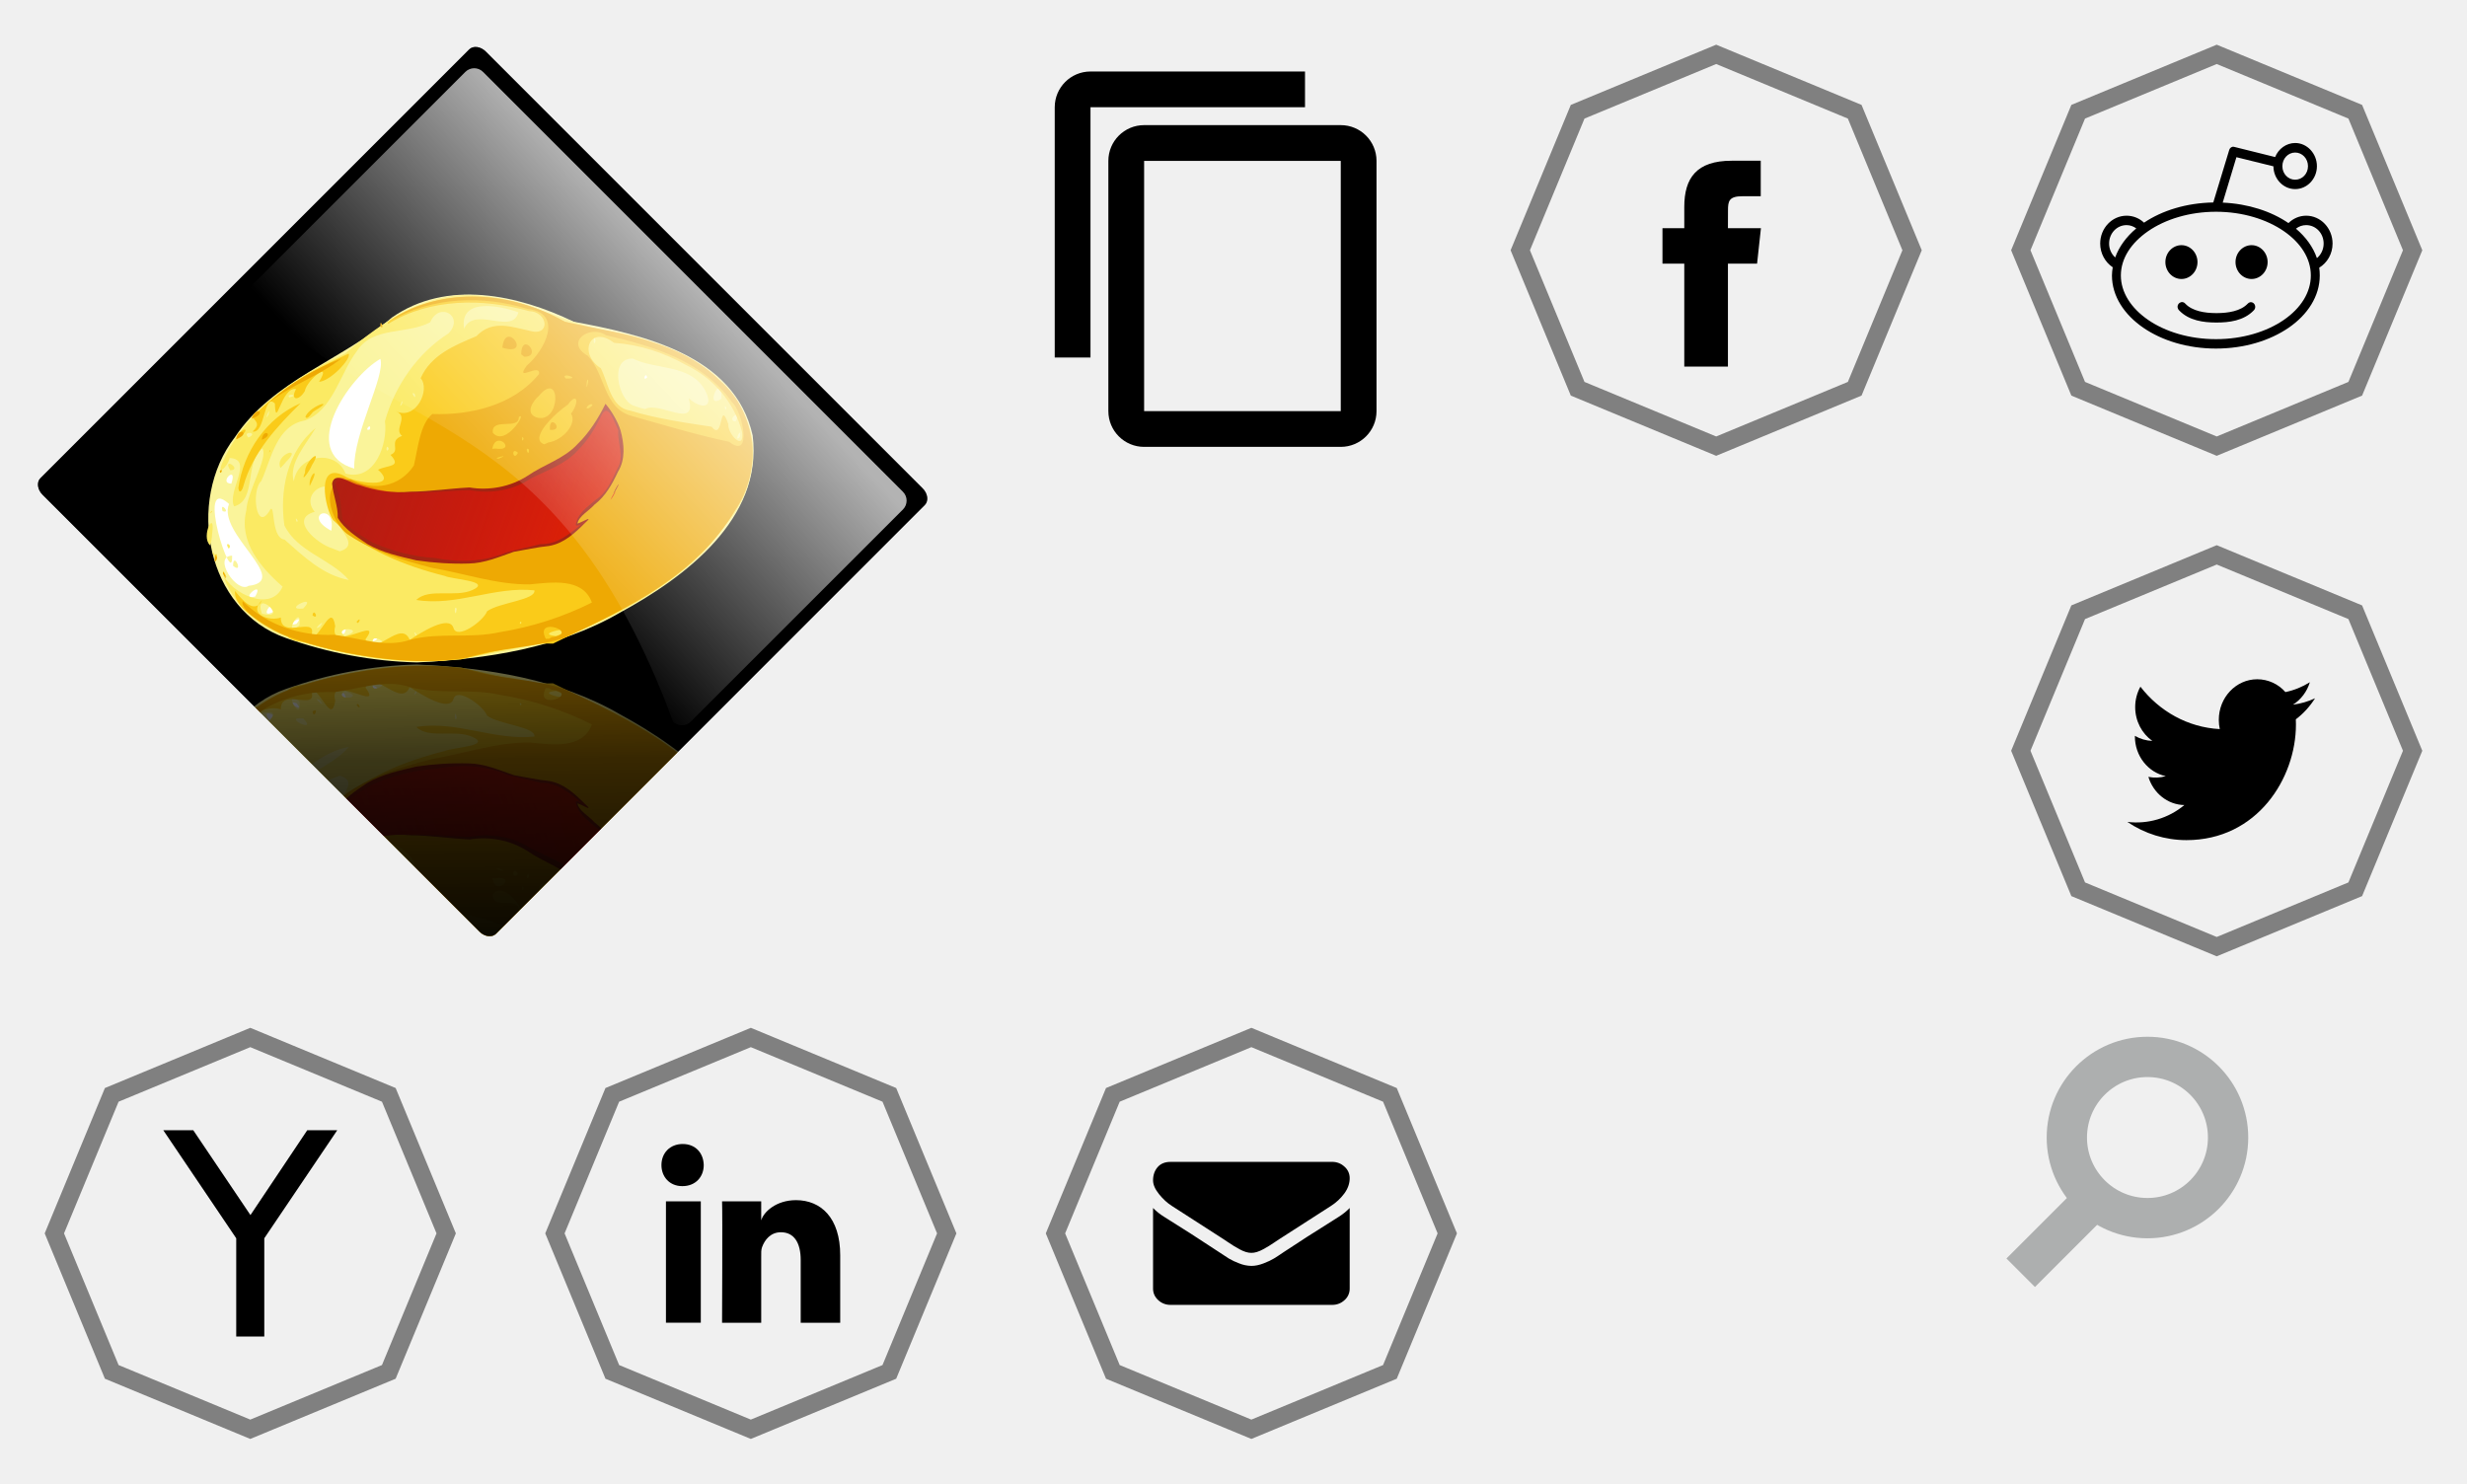
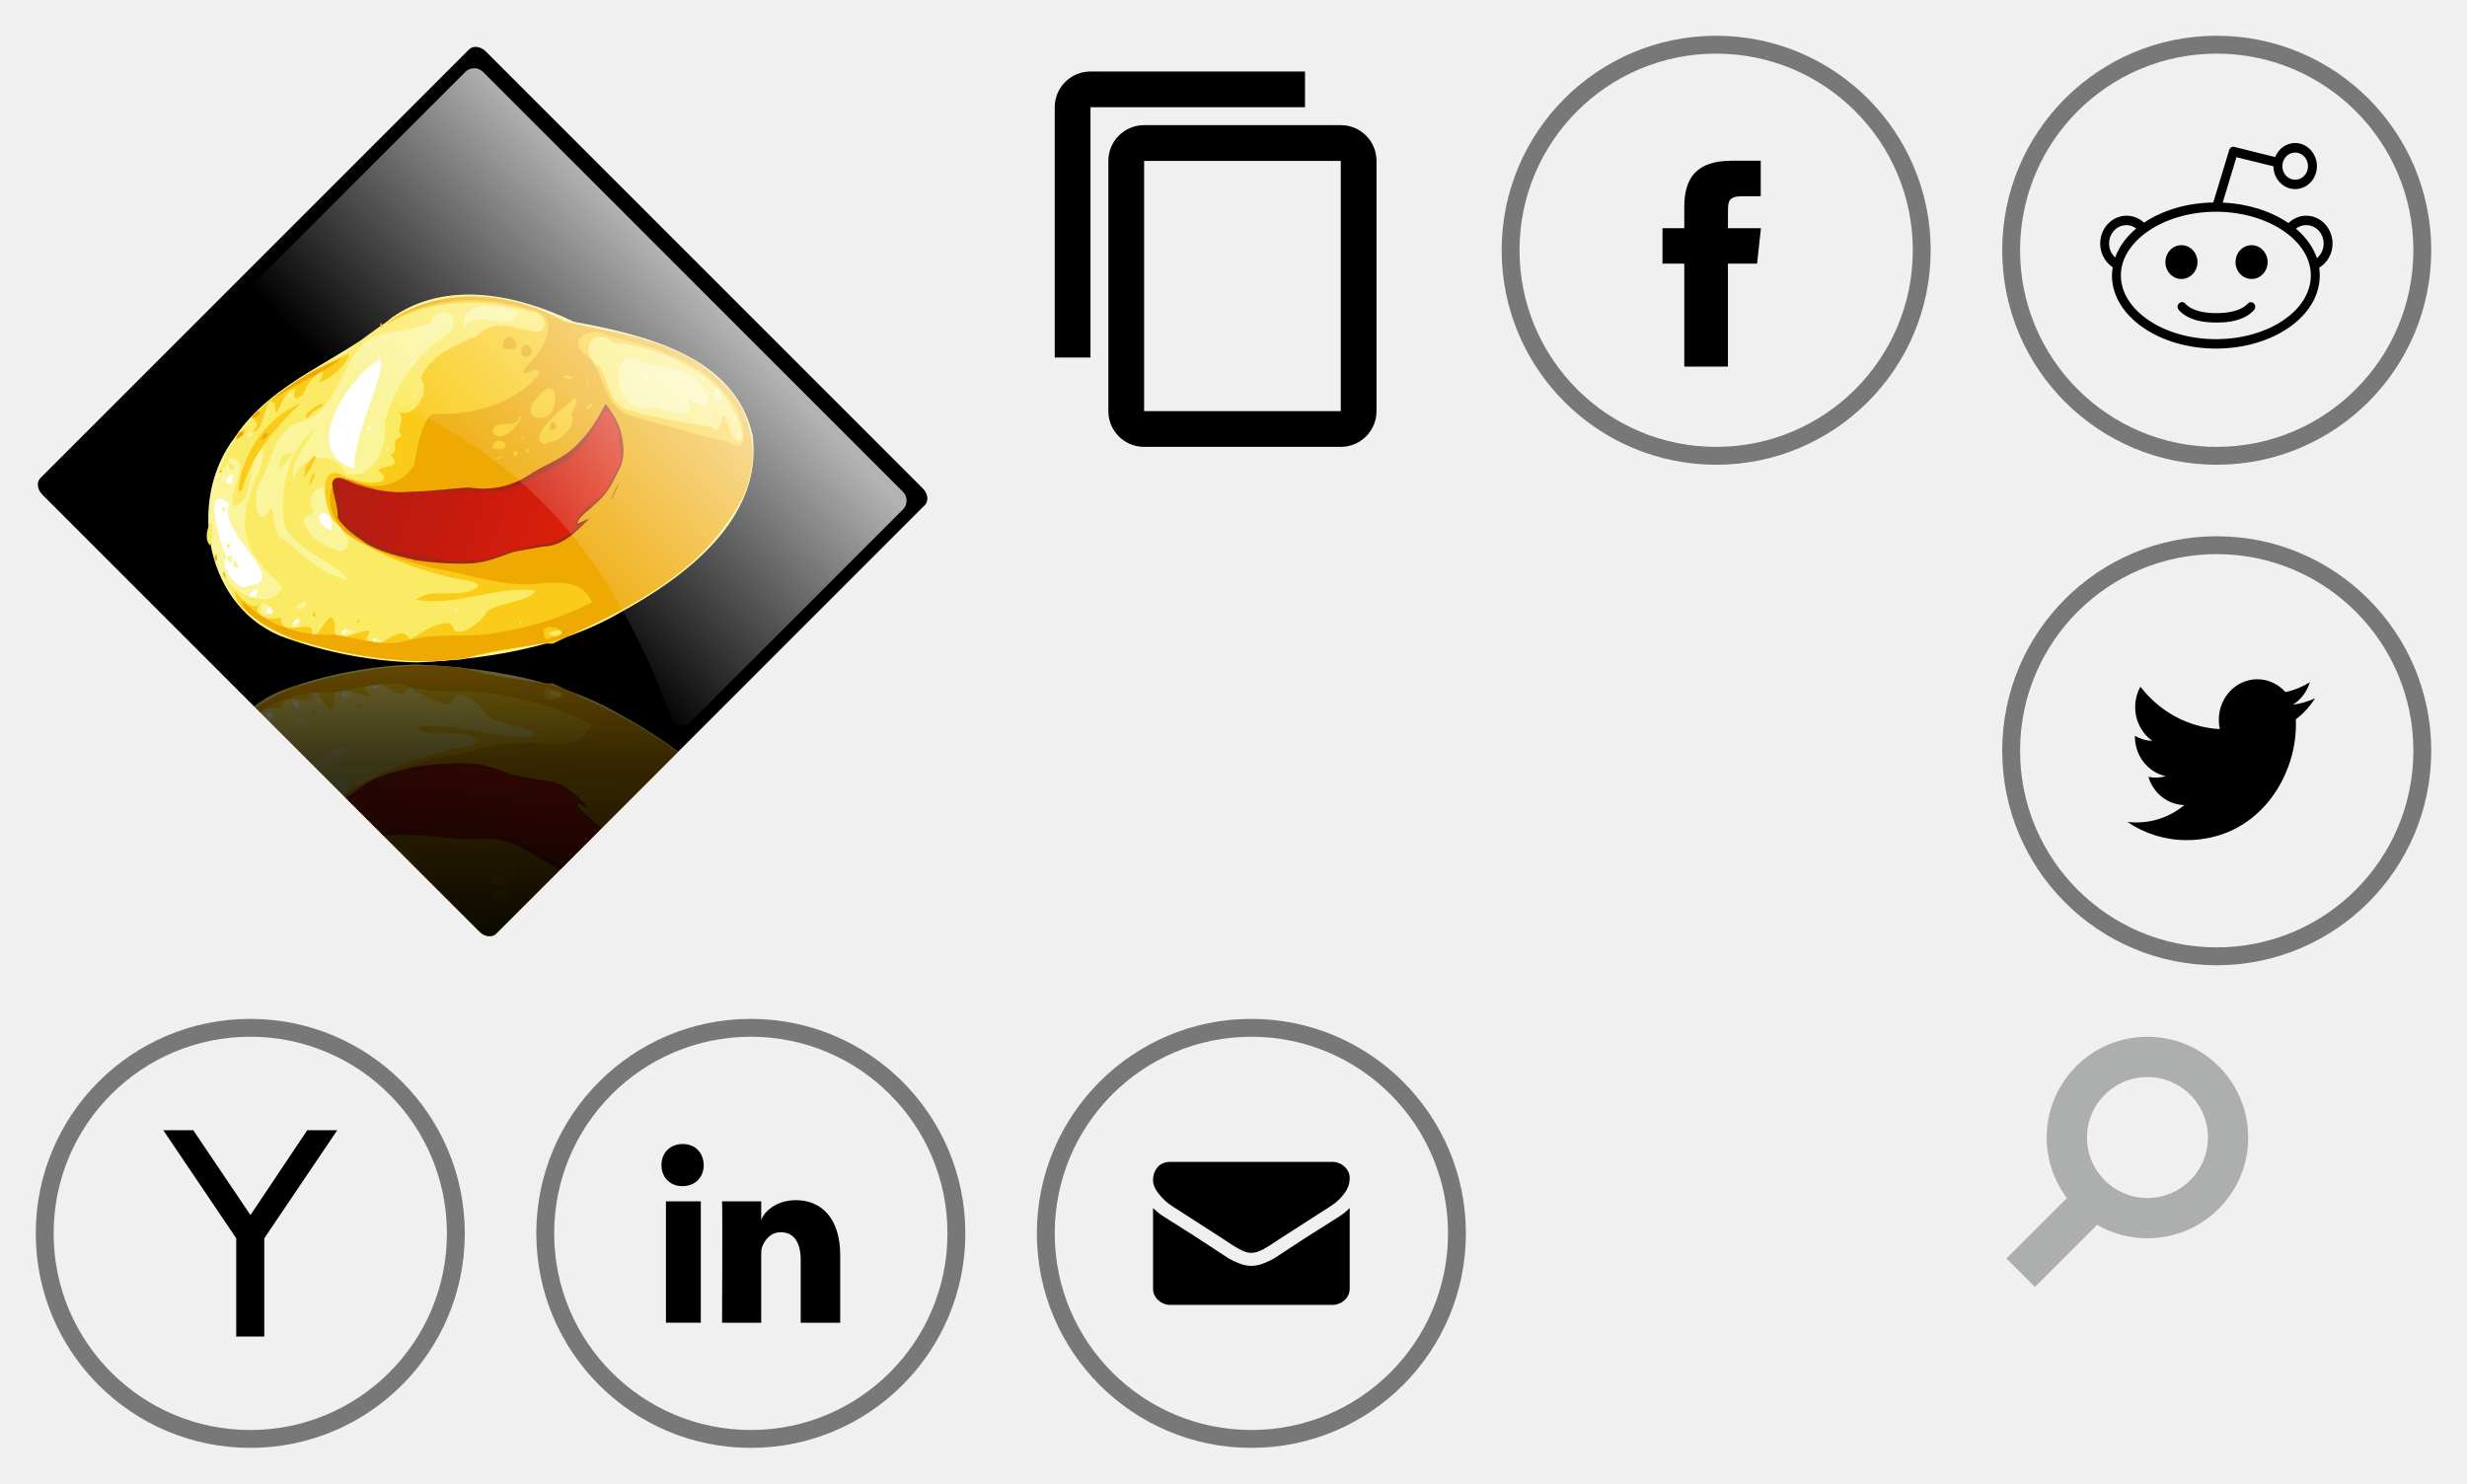
<svg xmlns="http://www.w3.org/2000/svg" xmlns:xlink="http://www.w3.org/1999/xlink" width="138" height="83" viewBox="0 0 138 83">
  <svg height="29" width="28" viewBox="-2 -2 28 29" id="copy" x="54">
    <path d="M0-23h48v48H0z" fill="none" />
    <path d="M17 2H5a2 2 0 0 0-2 2v14h2V4h12zm2 3H8a2 2 0 0 0-2 2v14a2 2 0 0 0 2 2h11a2 2 0 0 0 2-2V7a2 2 0 0 0-2-2zm0 16H8V7h11z" />
  </svg>
  <svg width="28" height="28" viewBox="-2 -2 28 28" id="facebook" x="82">
    <path d="M12.658 18.51h-2.442v-5.76h-1.22v-1.984h1.22V9.574c0-1.618.689-2.582 2.647-2.582h1.63v1.986h-1.019c-.762 0-.813.277-.813.795l-.003.993h1.846l-.216 1.984h-1.63v5.76z" fill-rule="evenodd" />
-     <path d="M22.959 12l-3.21 7.749L12 22.959l-7.749-3.21L1.041 12l3.21-7.749L12 1.041l7.749 3.21z" style="font-variation-settings:normal" color="#000" overflow="visible" stroke="gray" fill="none" />
+     <circle style="isolation:auto;mix-blend-mode:normal;solid-color:#000;solid-opacity:1;marker:none" cx="12" cy="12" r="11.5" color="#000" overflow="visible" opacity=".499" fill="none" stroke="#000" />
  </svg>
  <svg width="28" height="28" viewBox="-2 -2 28 28" id="hackernews" y="55">
    <path d="M7.133 6.228H8.81l3.2 4.748 3.178-4.748h1.678l-4.082 6.046v5.498h-1.57v-5.498z" style="-inkscape-font-specification:MetaPlusNormal-Roman" font-weight="500" font-size="21.537" font-family="MetaPlusNormal-" />
-     <path style="font-variation-settings:normal" d="M22.959 12l-3.21 7.749L12 22.959l-7.749-3.21L1.041 12l3.21-7.749L12 1.041l7.749 3.21z" color="#000" overflow="visible" stroke="gray" fill="none" />
+     <circle style="isolation:auto;mix-blend-mode:normal;solid-color:#000;solid-opacity:1;marker:none" cx="12" cy="12" r="11.5" color="#000" overflow="visible" opacity=".499" fill="none" stroke="#000" />
  </svg>
  <svg height="28" width="28" viewBox="-2 -2 28 28" id="linkedin" x="28" y="55">
    <path d="M7.252 10.207h1.95v6.792h-1.95zm.925-.85h-.014C7.457 9.357 7 8.837 7 8.18 7 7.509 7.471 7 8.19 7c.72 0 1.162.508 1.176 1.178 0 .658-.456 1.179-1.189 1.179zM17 17h-2.21v-3.516c0-.92-.346-1.547-1.106-1.547-.582 0-.905.423-1.055.832-.057.146-.048.35-.048.555V17h-2.19s.029-6.227 0-6.793h2.19v1.066c.13-.466.829-1.132 1.945-1.132 1.386 0 2.474.978 2.474 3.081z" fill-rule="evenodd" />
-     <path style="font-variation-settings:normal" d="M22.959 12l-3.21 7.749L12 22.959l-7.749-3.21L1.041 12l3.21-7.749L12 1.041l7.749 3.21z" color="#000" overflow="visible" stroke="gray" fill="none" />
+     <circle style="isolation:auto;mix-blend-mode:normal;solid-color:#000;solid-opacity:1;marker:none" cx="12" cy="12" r="11.5" color="#000" overflow="visible" opacity=".499" fill="none" stroke="#000" />
  </svg>
  <svg height="28" width="28" viewBox="-2 -2 28 28" id="mail" x="56" y="55">
    <path d="M7.556 10.466l1.258.81c.7.448 1.236.794 1.608 1.036l.261.174c.133.089.244.16.332.216.088.055.194.116.319.184.125.068.242.12.353.154.11.034.213.05.307.05h.012c.094 0 .197-.016.307-.05a1.93 1.93 0 0 0 .353-.154 6.552 6.552 0 0 0 .65-.4l.262-.174 2.872-1.846c.3-.193.549-.426.75-.699.2-.273.3-.559.3-.858a.84.84 0 0 0-.292-.642.988.988 0 0 0-.69-.267H7.482c-.315 0-.557.098-.727.295-.17.197-.255.444-.255.74 0 .238.113.496.338.775.225.278.464.497.718.656zm9.33.608c-1.342.84-2.361 1.494-3.057 1.96-.233.16-.422.283-.568.372-.145.09-.338.18-.58.273-.241.093-.466.14-.675.14h-.012a1.89 1.89 0 0 1-.675-.14 3.62 3.62 0 0 1-.58-.273 14.496 14.496 0 0 1-.568-.372 123.51 123.51 0 0 0-3.051-1.96 3.198 3.198 0 0 1-.62-.494v4.51c0 .25.096.465.288.643a.985.985 0 0 0 .694.267h9.036c.27 0 .501-.089.694-.267a.844.844 0 0 0 .288-.642V10.58c-.176.181-.38.346-.614.494z" fill-rule="evenodd" />
-     <path style="font-variation-settings:normal" d="M22.959 12l-3.21 7.749L12 22.959l-7.749-3.21L1.041 12l3.21-7.749L12 1.041l7.749 3.21z" color="#000" overflow="visible" stroke="gray" fill="none" />
+     <circle style="isolation:auto;mix-blend-mode:normal;solid-color:#000;solid-opacity:1;marker:none" cx="12" cy="12" r="11.5" color="#000" overflow="visible" opacity=".499" fill="none" stroke="#000" />
  </svg>
  <svg height="28" width="28" viewBox="-2 -2 28 28" id="reddit" x="110">
    <path d="M10.04 14.898a.196.196 0 0 0-.028.008.263.263 0 0 0-.197.31c.01.053.036.102.074.14.56.591 1.395.685 2.062.687h.051c.671 0 1.51-.09 2.077-.687a.274.274 0 0 0 .004-.372.24.24 0 0 0-.206-.078.248.248 0 0 0-.145.084c-.395.416-1.09.523-1.708.526h-.029a.09.09 0 0 0-.014 0h-.037c-.615-.003-1.308-.111-1.7-.526a.244.244 0 0 0-.203-.092zm3.91-3.182c-.495 0-.899.425-.899.946 0 .521.404.946.898.946s.898-.425.898-.946c0-.52-.404-.946-.898-.946zm-3.924 0c-.494 0-.898.425-.898.946 0 .521.404.946.898.946s.898-.425.898-.946c0-.521-.404-.946-.898-.946zm6.978-1.122c.543 0 .977.457.977 1.03 0 .333-.148.627-.376.817-.212-.621-.624-1.183-1.173-1.648a.913.913 0 0 1 .572-.199zm-10.047 0c.205 0 .387.071.543.184-.547.458-.96 1.013-1.18 1.625a1.045 1.045 0 0 1-.34-.779c0-.573.434-1.03.977-1.03zm5.002-.748c1.492 0 2.835.425 3.793 1.084.958.66 1.512 1.532 1.512 2.48s-.554 1.83-1.512 2.488c-.958.659-2.301 1.076-3.793 1.076s-2.836-.417-3.793-1.076c-.958-.659-1.528-1.54-1.528-2.488s.57-1.82 1.528-2.48c.957-.659 2.3-1.084 3.793-1.084zm4.43-3.312c.399 0 .716.342.716.763 0 .422-.317.756-.717.756-.4 0-.716-.334-.716-.756 0-.421.316-.763.716-.763zm0-.534c-.5 0-.936.326-1.122.786l-2.273-.565a.254.254 0 0 0-.08-.015.254.254 0 0 0-.217.191l-.89 2.93c-1.498.027-2.856.445-3.873 1.13a1.42 1.42 0 0 0-.977-.39c-.813 0-1.476.7-1.476 1.557 0 .557.283 1.05.702 1.328a2.93 2.93 0 0 0-.044.458c0 1.166.696 2.197 1.752 2.923 1.055.725 2.488 1.167 4.068 1.167 1.58 0 3.012-.442 4.068-1.167 1.055-.726 1.737-1.757 1.737-2.923 0-.146-.009-.294-.03-.435.446-.27.746-.773.746-1.35 0-.858-.663-1.558-1.476-1.558-.385 0-.73.158-.992.413-.97-.663-2.253-1.081-3.677-1.145l.767-2.541 2.07.51c.005.703.549 1.275 1.216 1.275.67 0 1.217-.575 1.217-1.282 0-.706-.547-1.297-1.217-1.297z" fill-rule="evenodd" />
-     <path style="font-variation-settings:normal" d="M22.959 12l-3.21 7.749L12 22.959l-7.749-3.21L1.041 12l3.21-7.749L12 1.041l7.749 3.21z" color="#000" overflow="visible" stroke="gray" fill="none" />
+     <circle style="isolation:auto;mix-blend-mode:normal;solid-color:#000;solid-opacity:1;marker:none" cx="12" cy="12" r="11.5" color="#000" overflow="visible" opacity=".499" fill="none" stroke="#000" />
  </svg>
  <svg width="18" height="18" viewBox="-2 -2 18 18" id="search" x="110" y="56">
    <g transform="matrix(-1.12748 0 0 1.12748 13.763 0)" fill="none" stroke="#adafaf" stroke-width="2">
      <path d="M11.29 11.71l-4-4" />
      <circle r="4" cy="5" cx="5" />
    </g>
  </svg>
  <svg width="54" height="55" viewBox="-2 -2 50.88 51.81" id="strawhat">
    <defs>
      <clipPath clipPathUnits="userSpaceOnUse" id="he">
        <use xlink:href="#ha" transform="matrix(1 0 0 -1 0 926.188)" width="1" height="1" />
      </clipPath>
      <linearGradient id="hb">
        <stop offset="0" stop-color="#e0060f" stop-opacity=".188" />
        <stop offset="1" stop-color="#e02306" />
      </linearGradient>
      <linearGradient xlink:href="#hc" id="hg" x1="707.338" y1="241.86" x2="550.228" y2="87.801" gradientUnits="userSpaceOnUse" />
      <linearGradient id="hc">
        <stop offset="0" />
        <stop offset=".66" stop-opacity=".737" />
        <stop offset="1" stop-opacity=".489" />
      </linearGradient>
      <linearGradient xlink:href="#hd" id="hi" gradientUnits="userSpaceOnUse" gradientTransform="rotate(45 552.985 -471.58) scale(2.94236 2.96348)" x1="322.939" y1="22.012" x2="320.743" y2="93.89" />
      <linearGradient id="hd">
        <stop offset="0" stop-color="#fff" />
        <stop offset="1" stop-color="#fff" stop-opacity="0" />
      </linearGradient>
      <linearGradient xlink:href="#hb" id="hh" gradientUnits="userSpaceOnUse" gradientTransform="matrix(.9856 0 0 .89893 6.03 57.583)" x1="204.593" y1="532.234" x2="453.816" y2="532.234" />
    </defs>
    <g transform="translate(-3.959 -4.285) scale(.08044)">
      <rect transform="rotate(45)" height="410.72" x="277.529" y="-198.372" ry="6.736" rx="8.657" width="422.202" id="ha" fill="#000" fill-opacity="1" fill-rule="evenodd" stroke="#fff" stroke-width="0" stroke-linejoin="miter" stroke-miterlimit="4" stroke-dasharray="none" stroke-opacity="1" />
      <use clip-path="url(#he)" height="1052.362" width="744.094" transform="matrix(1 0 0 -1 0 926.188)" xlink:href="#hf" opacity=".884" />
      <rect width="422.202" rx="8.657" ry="6.736" y="-198.372" x="277.529" height="410.72" transform="rotate(45)" fill="url(#hg)" fill-rule="evenodd" />
      <g id="hf">
        <path d="M114.286 585.934c-3.036 19.263-3.027 38.998.545 58.181 1.502 16.179 7.973 31.69 18.628 43.968 7.672 9.251 19.357 13.974 27.976 22.274 10.71 11.537 26.173 18.157 41.876 18.17 12.526 2.676 25.695 6.016 38.295 1.764 13.532-3.342 27.029-6.942 40.804-9.015 8.54-1.305 19.254-.622 25.06-8.148 8.227-10.2-3.534-17.232-12.677-18.683-28.886-10.623-58.364-21.521-82.787-40.793-17.96-11.694-39.508-16.96-56.69-29.927-12.442-9.54-13.656-27.356-25.2-37.505-4.836-2.785-10.757-1.802-15.83-.286zM439.286 392.362c-4.777-.317-8.044 3.267-11.429 10.714-3.73 8.208 12.984 13.765 17.857 15.715 10.308 4.123 10.89-.888 15.715-7.857 5.375-7.765-11.417-17.068-16.429-18.572-.51-.153-.952-.476-1.429-.714" fill="#fff" transform="rotate(19.983 422.312 643.114) scale(.72276)" />
        <path d="M206.429 603.076c-8.694-1.618-10.633 3.675-15.715 12.143-2.064 3.44.846 10.656 1.429 13.572 1.949 9.743 22.084 13.933 28.571 16.428 8.916 3.43 8.685-5.291 10-11.428 3.806-17.76 1.158-21.921-13.571-29.286-2.755-1.377-7.694-1.126-10.714-1.429z" fill="#fff" transform="rotate(19.983 422.312 643.114) scale(.72276)" />
        <path d="M208.571 449.505l-27.142 43.571c6.21 24.764-13.563 48.841-4.34 73.48 5.44 8.417 2.749 21.025 11.524 27.015 12.39 4.615 25.772-4.229 36.595-9.734 16.759-12.598 22.332-34.43 24.773-54.227-1.461-9.985-7.275-19.01-6.307-29.477-.895-17.855-5.685-37.285-20.25-48.9-1.199-3.054-20.777-7.185-14.853-1.728z" fill="#fff" fill-rule="evenodd" transform="rotate(19.983 422.312 643.114) scale(.72276)" />
        <path d="M217.636 733.599c-76.837 1.125-128.138-85.5-105.878-155.337 14.72-60.274 67.25-98.492 96.728-150.647 34.892-49.566 100.218-58.37 156.253-52.664 63.097-10.444 147.536-21.404 187.6 41.47 34.695 67.889-13.587 141.649-58.112 192.041-41.164 49.275-99.26 80.905-157.61 105.385-38.274 12.852-78.62 19.43-118.98 19.752zm4.412-15.337c4.947-13.22-11.503 8.036 0 0zm-22.87-3.678c-3.579-17.024-12.277 14.3 0 0zm66.657-3.075c.974-12.859-7.303 7.664 0 0zm-87.406-3.718c3.1-18.387-13.509 8.92 0 0zm116.625-.552c2.856-15.76-7.788 9.067 0 0zm-125.625-6.5c35.55-17.613-43.192-34.864-42-63.7-39.321-16.19 30.981 73.803 18.644 43.064-16.977 6.835 15.986 31.242 23.356 20.637zm-19.396-12.249c-4.702-13.209 12.44 4.351 0 0zm-25.917-43.345c-6.09-8.386 8.814.018 0 0zm79.122 51.896c-5.275-8.87-5.188 10.145 0 0zm19.609-68.857c-4.634-26.722-30.974-4.376 0 0zm-99.757-9.143c-.328-19.239-11.914 3.937 0 0zm-4.154-28.085c-8.89 3.903 8.274 6.978 0 0zm104.204-22.855c-11.723-29.733-1.98-88.652-11.709-101.58-21.45 25.277-41.19 105.208 11.709 101.58zm1.289-38.342c-1.38-7.112-4.967 4.641 0 0zm220-129.968c-3.01-5.6-3.113 5.68 0 0z" fill="#faf49a" transform="rotate(19.983 422.312 643.114) scale(.72276)" />
        <path d="M216.976 732.167c-27.686.234-56.052-11.457-73.327-33.52 13.766 13.976 53.37 18.08 55.034-7.77-24.386-9.458-51.406-24.61-54.482-53.471-5.258-17.016 2.64-51.826-5.637-58.088-11.115 17.55 11.537 45.982-6.018 58.184-11.032-10.343 2.642-46.297-18.757-39.874.955 9.357-6.395 20.64-4.615 4.14 3.845-50.896 35.83-94.188 70.76-129.145 21.98-39.06 51.172-80.122 97.415-91.066 42.9-12.05 88.175-1.243 131.468-11.13 45.537-5.906 99.77-4.5 132.331 32.875 23.294 25.951 28.818 64.655 16.32 96.838-17.24 61.873-62.806 110.81-109.85 152.186-29.672 18.103-59.135 36.873-90.176 52.497-44.086 19.41-92.626 26.326-140.466 27.344zm8.077-13.497c-4.88-21.406-11.095 18.17 0 0zm-35.624 1.62c27.096-2.531-15.918-19.794 0 0zm53.43-6.844c3.752-11.873-6.755 8.232 0 0zm23.981.268c18.186-13.835-14.384-4.807 0 0zm26.726-1.494c23.267-4.27-9.058-11.995 0 0zm-70.523-9.084c8.335-18.725-18.33 8.904 0 0zm104.232-13.376c-6.66-3.731 3.462 5.31 0 0zm-74.162-25.058c-22.582-12.58-52.36-7.84-71.901-26.596-14.922-27.915-20.61-64.17-3.559-92.471-2.832 16.231-12.31 38.32-2.014 52.112-5.005-24.197 25.557-40.846 41.678-22.702 27.352-2.097 27.02-38.233 17.294-56.87-2.385-33.337 6.573-67.873 27.021-94.565 8.576-19.341-17.886-24.817-19.075-3.779-15.922 18.034-47.891 20.916-53.628 47.566-7.415 24.063-2.06 58.067-22.614 74.866-22.976 13.41-16.726 43.061-18.523 65.268-5.815 10.503 11.231 45.302 16.156 23.374 1.61-13.087 8.816 22.245 21.854 19.312 21.314 8.39 43.846 18.42 67.31 14.485zm-92.984-74.249c-9.68-9.637 12.705-27.026 2.86-7.057-.714 2.45-1.786 4.75-2.86 7.057zm193.8 65.338c-4.735-3.634 2.498 10.819 0 0zm-117.5-12.729c21.163-15.562-28.952-21.603-17.544-42.808-11.048-22.685-36.344 5.105-16.004 16.904-20.35 14.487 12.349 26.634 26.462 25.718l2.381.102zm-45.553-13.357c-4.911-3.757 1.59 4.999 0 0zm-67.447-55.29c7.9-7.96-8.444-3.78 0 0zm10-26.124c-1.24-9.57-1.691 10.804 0 0zm113-7.714c-4.24-5.101-1.01 6.345 0 0zm-100.63-13.036c9.04-5.86-4.835-2.216 0 0zm98.023-29.012c-.53-9.118-2.062 6.998 0 0zm7.607-12.856c-5.8-1.472 5.147 6.655 0 0zm201-58.341c9.486-11.48 51.662 1.835 33.856-22.866 14.674 6.03 25.519.376 10.965-12.243-20.487-17.203-47.343-1.619-70.826-4.17-20.826 7.006.567 39.508 14.477 39.811 3.852.167 7.699-.155 11.528-.532zm89.5-5.541c-2.083-11.533-3.64 7.895 0 0zm-268.5-6.941c1.445-23.035 43.368-9.03 41.145-30.786-16.69.02-55.381 5.121-41.145 30.786zm260-4.996c2.19-15.197-9.215 2.134 0 0zm-12-8.622c-4.14-4.775.634 4.913 0 0zm-7-6.487c-8.554-24.507-11.695 16.08 0 0zm-125.162-9.855c-4.575-9.84-.353 7.918 0 0zm-259.11 300.828c-7.082-8.284 9.502 5.036 0 0zm-6.062-7.594c-11.314-4.728-6.783-33.942-1.795-10.331 1.03 3.344 1.833 6.808 1.795 10.331zm16.94-2.915c-6.986-5.083 2.506-4.77 0 0zm-22.951-67.247c-11.94-9.586 10.64-4.444 0 0z" fill="#fbea63" transform="rotate(19.983 422.312 643.114) scale(.72276)" />
        <path d="M218.212 731.816c-19.028-2.63-54.23-5.604-58.743-22.557 7.33 4.595 24.172 14.892 25.902-.406-8.09 16.69 13.243 15.768 21.396 8.896 7.026 20.167 32.605-16.344 31.605 8.385 8.685-3.991 6.626-37.368 17.39-17.9 2.622 26.986 38.026-25.873 29.887 1.93 14.21 13.008 23.631-28.765 37.859-13.3 7.248-9.625 25.554-33.71 33.463-23.86 6.638 9.784 23.555-14.986 23.58-24.545 7.755-11.334 38.239-24.7 33.831-32.434-35.297 8.736-61.639 38.142-97.708 44.764 7.143-14.409 32.435-13.823 44.707-25.757 14.824-14.236-21.103-2.609-27.825-3.526-37.607 3.884-77.569 2.597-112.558-13.039-11.001-7.948-32.95-44.949-4.143-41.09 11.317 3.046 51.477-6.051 26.897-15.663 7.235-7.478 19.65-9.463 6.052-16.536 7.933-7.258-6.68-10.779 3.994-19.76-9.716-2.848.297-18.594-12.931-19.133 20.118 1.993 22.829-29.375 10.866-35.746 1.495-23.027 18.78-38.63 34.432-53.072 8.539-19.602 27.807-18.863 44.483-21.187 19.066-1.76 8.846-22.016-7.246-16.533-43.458 3.29-88.219 19.49-116.114 54.428-4.945.016 15.132-21.985 22.311-26.374 34.411-27.672 81.24-37.62 124.383-30.062 28.443-.884 55.909-10.695 84.563-9.467 42.324-2.911 89.376 11.387 112.813 48.996 20.19 33.022 10.356 73.402-2.295 107.206-21.944 51.796-64.008 91.266-102.288 131.15-27.415 8.943-49.892 27.02-73.644 42.112-42.303 19.445-88.095 30.45-134.488 33.697-6.73-.062-14.012 3.352-20.43.383zm228.717-83.522c27.179-22.754-24.21 6.04 0 0zm-33.5-.503c-1.805-3.403-1.66 4.053 0 0zm26.965-214.603c25.014-1.279 52.171-7.028 74.271-11.486 15.31 9.495-2.862-27.358 13.387-7.426 2.64 9.18 22.845 18.48 14.03 2.22-15.737-22.477-40.889-36.692-68.057-39.43-22.694-3.778-46.286-3-68.447 3.388-26.332-8.276-27.56 20.252-3.4 25.79 10.924 10.078 20.636 30.761 38.216 26.944zM233.095 706.124c-1.746-7.594 7.8 2.18 0 0zm-89.166-7.944c-3.604-6.397 10.285 7.594 0 0zm128.687-.452c3.068-7.644 2.701 3.902 0 0zM131.57 685.646c.014-6.997 4.647 6.927 0 0zm-17.062-36.439c1.21-3.565.068 4.7 0 0zm15.94-28.617c-6.947-32.33 2.27-68.702 26.754-91.575-13.16 27.7-25.6 57.27-23.077 88.607.394 2.847-.65 8.76-3.677 2.968zm-21.02-8.8c2.298-4.224 2.298 4.226 0 0zm81.184-15c-4.555-8.883 2.288-20.495.42-3.958zm-8.183-10.149c-4.046-9.121 7.988-28.558 3.592-8.227.249 3.794-4.277 20.733-3.592 8.227zm-68.943-6.919c.695-14.804 11.521-14.447 0 0zm32.022-.515c1.21-3.565.068 4.7 0 0zm-20.504-11.18c7.787-14.217-11.395-7.587-1.471-18.837 14.182-29.464 36.11-54.527 59.213-77.31 4.252 3.055-7.094 29.222-16.473 33.183 4.844-23.131-11.067 1.853-9.262 12.48-2.073 10.642-9.946 12.268-8.06.763-13.55 2.313-4.064 42.49-13.577 18.901-13.262-6.098 1.548 28.978-10.37 30.82zm40.425-29.076c.781-11.338 21.247-26.028 5.757-7.383-1.495 1.479-2.859 10.882-5.757 7.383z" fill="#facb19" transform="rotate(19.983 422.312 643.114) scale(.72276)" />
        <path d="M217.96 731.681c-14.661.504-49.277-7.023-48.677-16.082 27.529 12.981 60.055 12.052 87.832.48 22.632-5.353 47.898-4.245 66.91-19.578 22.618-15.577 50.623-19.258 73.712-34.062 25.68-14.286 49.186-32.482 69.399-53.814-15.625-18.885-41.134-4.425-58.607 3.752-28.226 10.629-58.927 10.861-88.342 16.194-26.68 2.554-54.298 4.21-80.516-2.018-20.155-3.985-45.48-39.382-15.921-48.226 22.783 3.28 43.835-8.433 49.257-31.323-1.728-15.304-7.727-37.438-.212-49.594 33.323-10.87 66.439-32.662 78.498-67.101-2.117-10.8-18.666 15.768-13.024-3.478 10.62-18.39 15.507-56.534-17.147-48.422-42.105 1.927-84.627 19.226-112.303 51.726 32.953-45.838 94.853-61.64 148.536-52.435 49.684-6.737 103.226-19.69 150.98 2.498 40.816 15.686 63.146 63.807 52.315 105.552-12.762 65.625-60.233 116.524-106.371 161.702-23.684 18.417-52.524 28.633-76.51 46.74-35.593 20.328-76.645 29.691-116.995 35.048a375.743 375.743 0 0 1-42.814 2.441zm225.724-81.156c24.214-12.375-22.338-13.29-4.583 3.3l2.753-1.1zM343.179 514.847c10.078-9.072-7.289 2.955 0 0zm-5.933-7.556c20.293-4.09-5.617-16.855-2.618 1.188zm20.502-3.394c-8.495-3.614-1.187 9.631 0 0zm8.493-6.044c-5.715-2.372 2.637 7.755 0 0zm-36.128-3.228c15.403 8.834 22.95-29.861 17.273-21.465 4.496 11.55-23.625 8.385-17.273 21.465zm50.512-9.061c11.647-6.342 18.722-25.234 10.128-31.453 3.688-10.231-.768-22.21-5.528-6.558-6.941 9.332-23.488 41.325-7.72 40.98zm-2.732-11.111c-6.707-14.841 13.89-3.617 0 0zm-19.641 16.005c-3.283-5.325-.449 5.386 0 0zm-23.405-12.274c11.54-3.086-7.931 2.685 0 0zm27.316-10.143c23.758-.883 6.566-49.63-4.314-18.932-3.349 6.015-6.471 18.638 4.314 18.932zm41.816-23.738c6.293-7.32-2.002-5.054-1.713.442zm38.752-6.994c30.568-2.246 61.212-3.961 91.593-8.181 25.934 8.453 1.827-30.24-9.877-34.671-37.259-26.03-85.215-23.43-128.036-17.959-17.54-4.434-33.276 19.038-9.407 23.055 20.64 9.813 29.509 39.732 55.727 37.756zm-67.302-11.518c15.308-4.817-7.937-3.987 0 0zm20-4.7c-3.626-6.233 2.453 14.725 0 0zM143.987 698.259c-2.663-5.76 9.475 9.65 0 0zm-12.364-12.528c4.55-1.921 1.894 11.125 0 0zm-22.194-73.94c1.819-4.93 1.79 4.8 0 0zm4.032-32.069c-2.556-11.764 11.46-10.088 0 0zm22.003-7.525c-2.75-10.746 9.547-8.473 0 0zm-15.398-14.906c.533-13.89 12.134-8.468 0 0zm10.363-19.699c11.626-22.83 28.579-42.598 47.753-59.437-13.5 21.702-34.092 37.859-47.753 59.437zm71-98.683c-3.736-8.19 5.41 2.159 0 0zm128.547-19.902c-6.988-20.323 19.322-4.585 3.405 1.059l-3.405-1.059zm-18.081.16c-6.433-25.492 29.151-1.387 0 0z" fill="#eea903" transform="rotate(19.983 422.312 643.114) scale(.72276)" />
        <path d="M257.633 628.303c-11.494-2.896-23.839-5.511-33.258-13.116-3.314-10.09-11.07-17.976-15.484-27.597-1.94-11.886 16.299-5.273 23.784-7.002 15.626-.043 31.222-3.502 45.331-10.13 16.845-6.295 32.668-14.998 49.2-21.975 18.032-3.325 34.814-13.337 45.893-27.987 10.342-14.595 25.664-25.564 32.726-42.48 6.506-13.44 9.662-28.313 11.307-42.965 7.442 4.27 15.703 10.963 21.168 18.105 7.283 10.432 13.231 22.936 10.547 35.995-1.114 12.242-3.03 24.686-9.86 35.222-2.608 6.865-9.826 14.603-8.636 21.418 3.815-2.708 11.896-13.357 6.172-2.696-5.477 11.765-11.77 24.021-23.537 30.626-9.644 4.648-18.764 10.52-28.112 15.842-10.93 8.877-21.377 18.874-34.808 23.98-14.739 5.866-30.125 10.353-45.649 13.515-15.476 1.799-31.287 4.044-46.784 1.245zm194.494-124.012c1.96-11.28 1.261.522-.558 5l.558-5z" opacity=".893" fill="#9c1515" transform="rotate(19.983 422.312 643.114) scale(.72276)" />
        <path d="M261.468 625.411c-11.133-2.413-23.164-3.786-32.779-10.34-3.9-8.174-7.439-16.99-13.787-23.885-5.81-5.426-3.722-14 5.163-11.595 19.556.192 39.853-.218 57.915-8.58 17.325-5.548 33.594-13.893 50.545-20.382 18.8-3.157 36.735-13.14 48.014-28.688 11.343-12.255 25.248-22.856 31.546-38.928 5.787-11.95 7.906-25.103 9.403-38.132 1.935-11.942 14.363 4.9 18.74 8.767 3.051 11.354 13.726 20.266 11.064 32.98-.936 11.461-1.563 23.704-8.74 33.28-4.684 8.388-11.698 17.88-9.066 27.907 4.734-.183 10.89-11.85 4.026-1.904-6.769 11.533-14.563 24.356-28.05 28.694-8.728 6.051-18.062 11.526-26.712 17.842-16.201 15.039-37.412 23.477-59.043 26.801-18.83 5.668-38.665 7.366-58.24 6.163zm190.178-114.508c1.922-10.152 1.263.457-.55 4.495l.55-4.495z" fill="url(#hh)" transform="rotate(19.983 422.312 643.114) scale(.72276)" />
      </g>
      <path d="M340.834 75.439l275.171 275.17c3.204 3.205 3.186 8.382-.042 11.61L476.995 501.187c-3.227 3.227-8.405 3.246-11.61.042-75.988-205.213-183.067-186.188-275.17-275.171-3.204-3.204-3.186-8.382.042-11.61L329.225 75.48c3.227-3.227 8.405-3.246 11.61-.041z" opacity=".7" fill="url(#hi)" fill-rule="evenodd" />
    </g>
  </svg>
  <svg height="28" width="28" viewBox="-2 -2 28 28" id="twitter" x="110" y="28">
    <path d="M16.263 9.423c.445-.28.786-.726.947-1.257-.417.261-.877.45-1.368.552A2.097 2.097 0 0 0 14.269 8c-1.19 0-2.153 1.017-2.153 2.272 0 .178.018.351.055.517-1.79-.095-3.377-.998-4.44-2.374a2.362 2.362 0 0 0-.292 1.143c0 .788.38 1.483.959 1.892a2.077 2.077 0 0 1-.976-.284v.027c0 1.102.742 2.02 1.728 2.228a2.026 2.026 0 0 1-.973.04c.274.902 1.07 1.56 2.012 1.577A4.182 4.182 0 0 1 7 15.98 5.874 5.874 0 0 0 10.302 17c3.963 0 6.129-3.462 6.129-6.464a6.64 6.64 0 0 0-.006-.294c.421-.32.787-.721 1.075-1.177-.386.181-.802.303-1.237.358z" fill-rule="evenodd" />
-     <path style="font-variation-settings:normal" d="M22.959 12l-3.21 7.749L12 22.959l-7.749-3.21L1.041 12l3.21-7.749L12 1.041l7.749 3.21z" color="#000" overflow="visible" stroke="gray" fill="none" />
+     <circle style="isolation:auto;mix-blend-mode:normal;solid-color:#000;solid-opacity:1;marker:none" cx="12" cy="12" r="11.5" color="#000" overflow="visible" opacity=".499" fill="none" stroke="#000" />
  </svg>
</svg>
